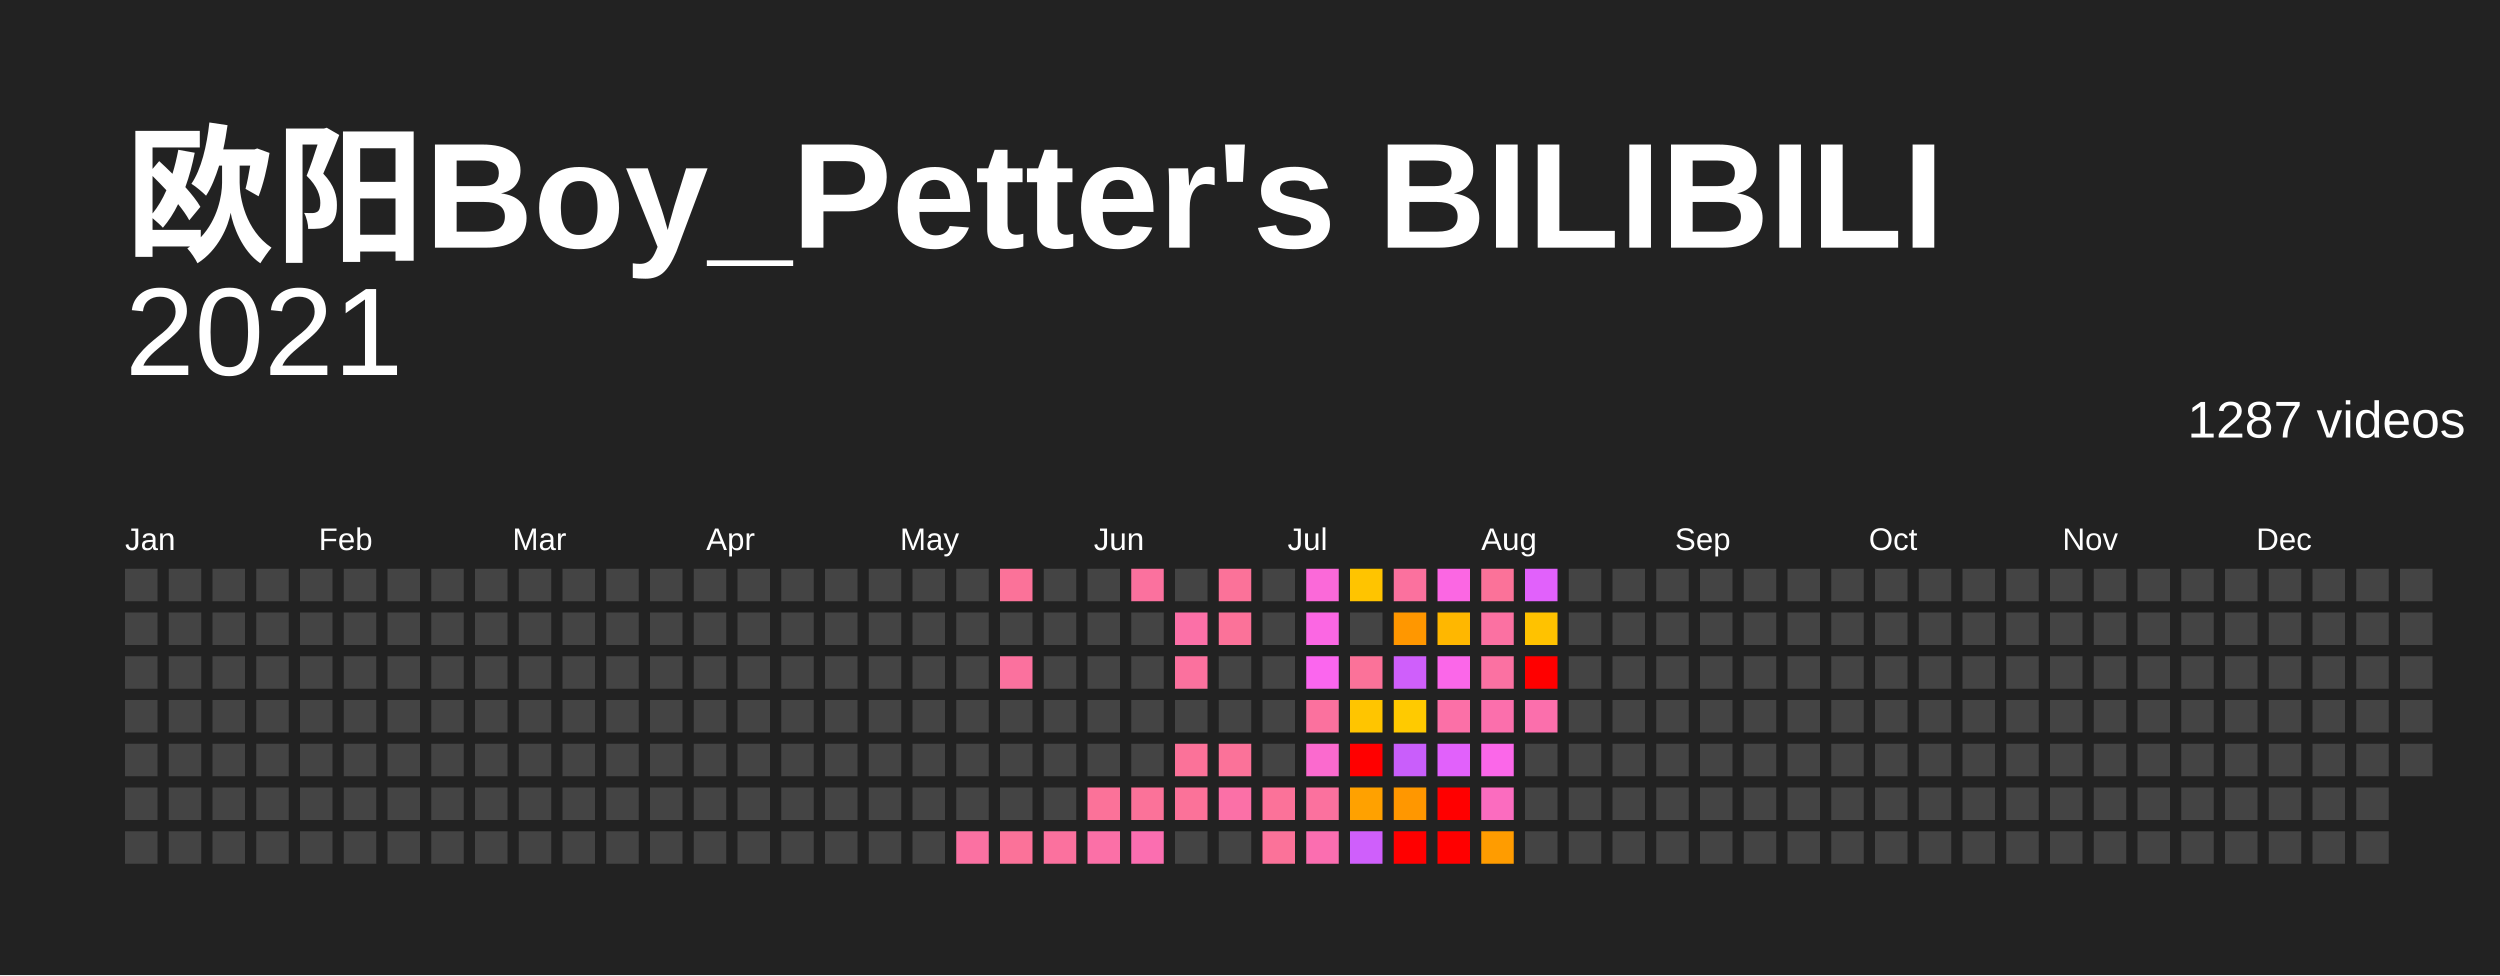
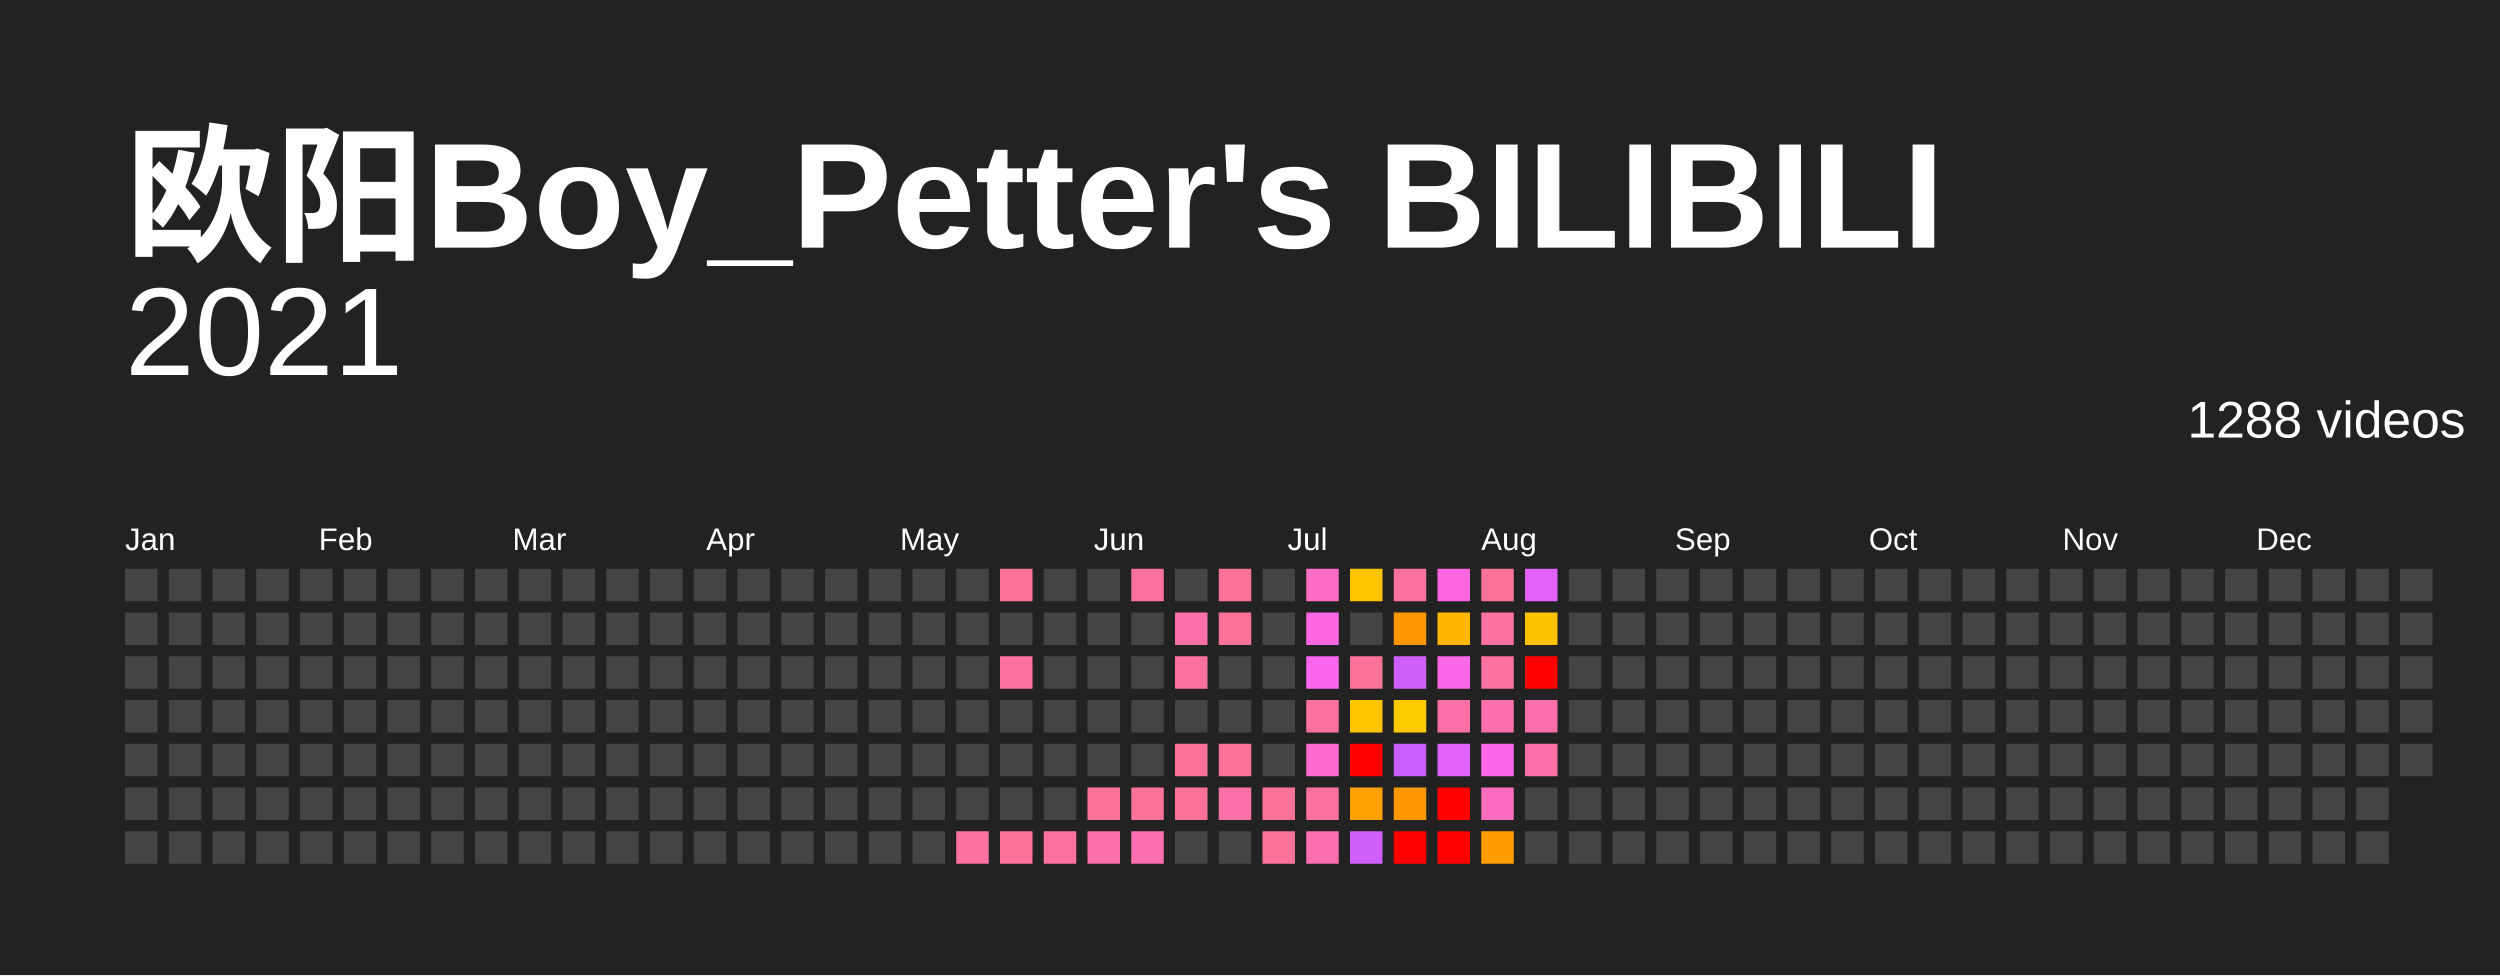
<svg xmlns="http://www.w3.org/2000/svg" baseProfile="full" height="78mm" version="1.1" viewBox="0,0,200,78" width="200mm">
  <defs />
  <rect fill="#222222" height="78" width="200" x="0" y="0" />
  <text fill="#FFFFFF" style="font-size:12px; font-family:Arial; font-weight:bold;" x="10" y="20">欧阳Boy_Petter's BILIBILI</text>
  <text alignment-baseline="hanging" fill="#FFFFFF" style="font-size:10.0px; font-family:Arial;" x="10" y="30">2021</text>
-   <text alignment-baseline="hanging" fill="#FFFFFF" style="font-size:4.125px; font-family:Arial;" x="175" y="35">1287 videos</text>
+   <text alignment-baseline="hanging" fill="#FFFFFF" style="font-size:4.125px; font-family:Arial;" x="175" y="35">1288 videos</text>
  <text fill="#FFFFFF" style="font-size:2.5px; font-family:Arial" x="10.0" y="44">Jan</text>
  <text fill="#FFFFFF" style="font-size:2.5px; font-family:Arial" x="25.5" y="44">Feb</text>
  <text fill="#FFFFFF" style="font-size:2.5px; font-family:Arial" x="41.0" y="44">Mar</text>
  <text fill="#FFFFFF" style="font-size:2.5px; font-family:Arial" x="56.5" y="44">Apr</text>
  <text fill="#FFFFFF" style="font-size:2.5px; font-family:Arial" x="72.0" y="44">May</text>
  <text fill="#FFFFFF" style="font-size:2.5px; font-family:Arial" x="87.5" y="44">Jun</text>
  <text fill="#FFFFFF" style="font-size:2.5px; font-family:Arial" x="103.0" y="44">Jul</text>
  <text fill="#FFFFFF" style="font-size:2.5px; font-family:Arial" x="118.5" y="44">Aug</text>
  <text fill="#FFFFFF" style="font-size:2.5px; font-family:Arial" x="134.0" y="44">Sep</text>
  <text fill="#FFFFFF" style="font-size:2.5px; font-family:Arial" x="149.5" y="44">Oct</text>
  <text fill="#FFFFFF" style="font-size:2.5px; font-family:Arial" x="165.0" y="44">Nov</text>
  <text fill="#FFFFFF" style="font-size:2.5px; font-family:Arial" x="180.5" y="44">Dec</text>
  <rect fill="#444444" height="2.6" width="2.6" x="10.0" y="45.5" />
  <rect fill="#444444" height="2.6" width="2.6" x="10.0" y="49.0" />
  <rect fill="#444444" height="2.6" width="2.6" x="10.0" y="52.5" />
  <rect fill="#444444" height="2.6" width="2.6" x="10.0" y="56.0" />
  <rect fill="#444444" height="2.6" width="2.6" x="10.0" y="59.5" />
  <rect fill="#444444" height="2.6" width="2.6" x="10.0" y="63.0" />
  <rect fill="#444444" height="2.6" width="2.6" x="10.0" y="66.5" />
  <rect fill="#444444" height="2.6" width="2.6" x="13.5" y="45.5" />
  <rect fill="#444444" height="2.6" width="2.6" x="13.5" y="49.0" />
  <rect fill="#444444" height="2.6" width="2.6" x="13.5" y="52.5" />
  <rect fill="#444444" height="2.6" width="2.6" x="13.5" y="56.0" />
  <rect fill="#444444" height="2.6" width="2.6" x="13.5" y="59.5" />
  <rect fill="#444444" height="2.6" width="2.6" x="13.5" y="63.0" />
  <rect fill="#444444" height="2.6" width="2.6" x="13.5" y="66.5" />
  <rect fill="#444444" height="2.6" width="2.6" x="17.0" y="45.5" />
  <rect fill="#444444" height="2.6" width="2.6" x="17.0" y="49.0" />
  <rect fill="#444444" height="2.6" width="2.6" x="17.0" y="52.5" />
  <rect fill="#444444" height="2.6" width="2.6" x="17.0" y="56.0" />
  <rect fill="#444444" height="2.6" width="2.6" x="17.0" y="59.5" />
  <rect fill="#444444" height="2.6" width="2.6" x="17.0" y="63.0" />
  <rect fill="#444444" height="2.6" width="2.6" x="17.0" y="66.5" />
  <rect fill="#444444" height="2.6" width="2.6" x="20.5" y="45.5" />
  <rect fill="#444444" height="2.6" width="2.6" x="20.5" y="49.0" />
  <rect fill="#444444" height="2.6" width="2.6" x="20.5" y="52.5" />
  <rect fill="#444444" height="2.6" width="2.6" x="20.5" y="56.0" />
  <rect fill="#444444" height="2.6" width="2.6" x="20.5" y="59.5" />
  <rect fill="#444444" height="2.6" width="2.6" x="20.5" y="63.0" />
  <rect fill="#444444" height="2.6" width="2.6" x="20.5" y="66.5" />
  <rect fill="#444444" height="2.6" width="2.6" x="24.0" y="45.5" />
  <rect fill="#444444" height="2.6" width="2.6" x="24.0" y="49.0" />
  <rect fill="#444444" height="2.6" width="2.6" x="24.0" y="52.5" />
  <rect fill="#444444" height="2.6" width="2.6" x="24.0" y="56.0" />
  <rect fill="#444444" height="2.6" width="2.6" x="24.0" y="59.5" />
  <rect fill="#444444" height="2.6" width="2.6" x="24.0" y="63.0" />
  <rect fill="#444444" height="2.6" width="2.6" x="24.0" y="66.5" />
  <rect fill="#444444" height="2.6" width="2.6" x="27.5" y="45.5" />
  <rect fill="#444444" height="2.6" width="2.6" x="27.5" y="49.0" />
  <rect fill="#444444" height="2.6" width="2.6" x="27.5" y="52.5" />
  <rect fill="#444444" height="2.6" width="2.6" x="27.5" y="56.0" />
  <rect fill="#444444" height="2.6" width="2.6" x="27.5" y="59.5" />
  <rect fill="#444444" height="2.6" width="2.6" x="27.5" y="63.0" />
  <rect fill="#444444" height="2.6" width="2.6" x="27.5" y="66.5" />
  <rect fill="#444444" height="2.6" width="2.6" x="31.0" y="45.5" />
  <rect fill="#444444" height="2.6" width="2.6" x="31.0" y="49.0" />
  <rect fill="#444444" height="2.6" width="2.6" x="31.0" y="52.5" />
  <rect fill="#444444" height="2.6" width="2.6" x="31.0" y="56.0" />
  <rect fill="#444444" height="2.6" width="2.6" x="31.0" y="59.5" />
  <rect fill="#444444" height="2.6" width="2.6" x="31.0" y="63.0" />
  <rect fill="#444444" height="2.6" width="2.6" x="31.0" y="66.5" />
  <rect fill="#444444" height="2.6" width="2.6" x="34.5" y="45.5" />
  <rect fill="#444444" height="2.6" width="2.6" x="34.5" y="49.0" />
  <rect fill="#444444" height="2.6" width="2.6" x="34.5" y="52.5" />
  <rect fill="#444444" height="2.6" width="2.6" x="34.5" y="56.0" />
  <rect fill="#444444" height="2.6" width="2.6" x="34.5" y="59.5" />
  <rect fill="#444444" height="2.6" width="2.6" x="34.5" y="63.0" />
  <rect fill="#444444" height="2.6" width="2.6" x="34.5" y="66.5" />
  <rect fill="#444444" height="2.6" width="2.6" x="38.0" y="45.5" />
  <rect fill="#444444" height="2.6" width="2.6" x="38.0" y="49.0" />
  <rect fill="#444444" height="2.6" width="2.6" x="38.0" y="52.5" />
  <rect fill="#444444" height="2.6" width="2.6" x="38.0" y="56.0" />
  <rect fill="#444444" height="2.6" width="2.6" x="38.0" y="59.5" />
  <rect fill="#444444" height="2.6" width="2.6" x="38.0" y="63.0" />
  <rect fill="#444444" height="2.6" width="2.6" x="38.0" y="66.5" />
  <rect fill="#444444" height="2.6" width="2.6" x="41.5" y="45.5" />
  <rect fill="#444444" height="2.6" width="2.6" x="41.5" y="49.0" />
  <rect fill="#444444" height="2.6" width="2.6" x="41.5" y="52.5" />
  <rect fill="#444444" height="2.6" width="2.6" x="41.5" y="56.0" />
  <rect fill="#444444" height="2.6" width="2.6" x="41.5" y="59.5" />
  <rect fill="#444444" height="2.6" width="2.6" x="41.5" y="63.0" />
  <rect fill="#444444" height="2.6" width="2.6" x="41.5" y="66.5" />
  <rect fill="#444444" height="2.6" width="2.6" x="45.0" y="45.5" />
  <rect fill="#444444" height="2.6" width="2.6" x="45.0" y="49.0" />
  <rect fill="#444444" height="2.6" width="2.6" x="45.0" y="52.5" />
  <rect fill="#444444" height="2.6" width="2.6" x="45.0" y="56.0" />
  <rect fill="#444444" height="2.6" width="2.6" x="45.0" y="59.5" />
  <rect fill="#444444" height="2.6" width="2.6" x="45.0" y="63.0" />
  <rect fill="#444444" height="2.6" width="2.6" x="45.0" y="66.5" />
  <rect fill="#444444" height="2.6" width="2.6" x="48.5" y="45.5" />
  <rect fill="#444444" height="2.6" width="2.6" x="48.5" y="49.0" />
  <rect fill="#444444" height="2.6" width="2.6" x="48.5" y="52.5" />
  <rect fill="#444444" height="2.6" width="2.6" x="48.5" y="56.0" />
  <rect fill="#444444" height="2.6" width="2.6" x="48.5" y="59.5" />
  <rect fill="#444444" height="2.6" width="2.6" x="48.5" y="63.0" />
  <rect fill="#444444" height="2.6" width="2.6" x="48.5" y="66.5" />
  <rect fill="#444444" height="2.6" width="2.6" x="52.0" y="45.5" />
  <rect fill="#444444" height="2.6" width="2.6" x="52.0" y="49.0" />
  <rect fill="#444444" height="2.6" width="2.6" x="52.0" y="52.5" />
  <rect fill="#444444" height="2.6" width="2.6" x="52.0" y="56.0" />
  <rect fill="#444444" height="2.6" width="2.6" x="52.0" y="59.5" />
  <rect fill="#444444" height="2.6" width="2.6" x="52.0" y="63.0" />
  <rect fill="#444444" height="2.6" width="2.6" x="52.0" y="66.5" />
  <rect fill="#444444" height="2.6" width="2.6" x="55.5" y="45.5" />
  <rect fill="#444444" height="2.6" width="2.6" x="55.5" y="49.0" />
  <rect fill="#444444" height="2.6" width="2.6" x="55.5" y="52.5" />
  <rect fill="#444444" height="2.6" width="2.6" x="55.5" y="56.0" />
  <rect fill="#444444" height="2.6" width="2.6" x="55.5" y="59.5" />
  <rect fill="#444444" height="2.6" width="2.6" x="55.5" y="63.0" />
  <rect fill="#444444" height="2.6" width="2.6" x="55.5" y="66.5" />
  <rect fill="#444444" height="2.6" width="2.6" x="59.0" y="45.5" />
  <rect fill="#444444" height="2.6" width="2.6" x="59.0" y="49.0" />
  <rect fill="#444444" height="2.6" width="2.6" x="59.0" y="52.5" />
  <rect fill="#444444" height="2.6" width="2.6" x="59.0" y="56.0" />
  <rect fill="#444444" height="2.6" width="2.6" x="59.0" y="59.5" />
  <rect fill="#444444" height="2.6" width="2.6" x="59.0" y="63.0" />
  <rect fill="#444444" height="2.6" width="2.6" x="59.0" y="66.5" />
  <rect fill="#444444" height="2.6" width="2.6" x="62.5" y="45.5" />
  <rect fill="#444444" height="2.6" width="2.6" x="62.5" y="49.0" />
  <rect fill="#444444" height="2.6" width="2.6" x="62.5" y="52.5" />
  <rect fill="#444444" height="2.6" width="2.6" x="62.5" y="56.0" />
  <rect fill="#444444" height="2.6" width="2.6" x="62.5" y="59.5" />
  <rect fill="#444444" height="2.6" width="2.6" x="62.5" y="63.0" />
  <rect fill="#444444" height="2.6" width="2.6" x="62.5" y="66.5" />
  <rect fill="#444444" height="2.6" width="2.6" x="66.0" y="45.5" />
  <rect fill="#444444" height="2.6" width="2.6" x="66.0" y="49.0" />
  <rect fill="#444444" height="2.6" width="2.6" x="66.0" y="52.5" />
  <rect fill="#444444" height="2.6" width="2.6" x="66.0" y="56.0" />
  <rect fill="#444444" height="2.6" width="2.6" x="66.0" y="59.5" />
  <rect fill="#444444" height="2.6" width="2.6" x="66.0" y="63.0" />
  <rect fill="#444444" height="2.6" width="2.6" x="66.0" y="66.5" />
  <rect fill="#444444" height="2.6" width="2.6" x="69.5" y="45.5" />
  <rect fill="#444444" height="2.6" width="2.6" x="69.5" y="49.0" />
  <rect fill="#444444" height="2.6" width="2.6" x="69.5" y="52.5" />
  <rect fill="#444444" height="2.6" width="2.6" x="69.5" y="56.0" />
  <rect fill="#444444" height="2.6" width="2.6" x="69.5" y="59.5" />
  <rect fill="#444444" height="2.6" width="2.6" x="69.5" y="63.0" />
  <rect fill="#444444" height="2.6" width="2.6" x="69.5" y="66.5" />
  <rect fill="#444444" height="2.6" width="2.6" x="73.0" y="45.5" />
  <rect fill="#444444" height="2.6" width="2.6" x="73.0" y="49.0" />
  <rect fill="#444444" height="2.6" width="2.6" x="73.0" y="52.5" />
  <rect fill="#444444" height="2.6" width="2.6" x="73.0" y="56.0" />
  <rect fill="#444444" height="2.6" width="2.6" x="73.0" y="59.5" />
  <rect fill="#444444" height="2.6" width="2.6" x="73.0" y="63.0" />
  <rect fill="#444444" height="2.6" width="2.6" x="73.0" y="66.5" />
  <rect fill="#444444" height="2.6" width="2.6" x="76.5" y="45.5" />
  <rect fill="#444444" height="2.6" width="2.6" x="76.5" y="49.0" />
  <rect fill="#444444" height="2.6" width="2.6" x="76.5" y="52.5" />
  <rect fill="#444444" height="2.6" width="2.6" x="76.5" y="56.0" />
  <rect fill="#444444" height="2.6" width="2.6" x="76.5" y="59.5" />
  <rect fill="#444444" height="2.6" width="2.6" x="76.5" y="63.0" />
  <rect fill="#fb71a2" height="2.6" width="2.6" x="76.5" y="66.5" />
  <rect fill="#fb7299" height="2.6" width="2.6" x="80.0" y="45.5" />
  <rect fill="#444444" height="2.6" width="2.6" x="80.0" y="49.0" />
  <rect fill="#fb719e" height="2.6" width="2.6" x="80.0" y="52.5" />
  <rect fill="#444444" height="2.6" width="2.6" x="80.0" y="56.0" />
  <rect fill="#444444" height="2.6" width="2.6" x="80.0" y="59.5" />
  <rect fill="#444444" height="2.6" width="2.6" x="80.0" y="63.0" />
  <rect fill="#fb7299" height="2.6" width="2.6" x="80.0" y="66.5" />
  <rect fill="#444444" height="2.6" width="2.6" x="83.5" y="45.5" />
  <rect fill="#444444" height="2.6" width="2.6" x="83.5" y="49.0" />
  <rect fill="#444444" height="2.6" width="2.6" x="83.5" y="52.5" />
  <rect fill="#444444" height="2.6" width="2.6" x="83.5" y="56.0" />
  <rect fill="#444444" height="2.6" width="2.6" x="83.5" y="59.5" />
  <rect fill="#444444" height="2.6" width="2.6" x="83.5" y="63.0" />
  <rect fill="#fb719e" height="2.6" width="2.6" x="83.5" y="66.5" />
  <rect fill="#444444" height="2.6" width="2.6" x="87.0" y="45.5" />
  <rect fill="#444444" height="2.6" width="2.6" x="87.0" y="49.0" />
  <rect fill="#444444" height="2.6" width="2.6" x="87.0" y="52.5" />
  <rect fill="#444444" height="2.6" width="2.6" x="87.0" y="56.0" />
  <rect fill="#444444" height="2.6" width="2.6" x="87.0" y="59.5" />
  <rect fill="#fb7299" height="2.6" width="2.6" x="87.0" y="63.0" />
  <rect fill="#fb70a7" height="2.6" width="2.6" x="87.0" y="66.5" />
  <rect fill="#fb719e" height="2.6" width="2.6" x="90.5" y="45.5" />
  <rect fill="#444444" height="2.6" width="2.6" x="90.5" y="49.0" />
  <rect fill="#444444" height="2.6" width="2.6" x="90.5" y="52.5" />
  <rect fill="#444444" height="2.6" width="2.6" x="90.5" y="56.0" />
  <rect fill="#444444" height="2.6" width="2.6" x="90.5" y="59.5" />
  <rect fill="#fb7299" height="2.6" width="2.6" x="90.5" y="63.0" />
  <rect fill="#fb6eb0" height="2.6" width="2.6" x="90.5" y="66.5" />
  <rect fill="#444444" height="2.6" width="2.6" x="94.0" y="45.5" />
  <rect fill="#fb70a7" height="2.6" width="2.6" x="94.0" y="49.0" />
  <rect fill="#fb719e" height="2.6" width="2.6" x="94.0" y="52.5" />
  <rect fill="#444444" height="2.6" width="2.6" x="94.0" y="56.0" />
  <rect fill="#fb7299" height="2.6" width="2.6" x="94.0" y="59.5" />
  <rect fill="#fb7299" height="2.6" width="2.6" x="94.0" y="63.0" />
  <rect fill="#444444" height="2.6" width="2.6" x="94.0" y="66.5" />
  <rect fill="#fb7299" height="2.6" width="2.6" x="97.5" y="45.5" />
  <rect fill="#fb7299" height="2.6" width="2.6" x="97.5" y="49.0" />
  <rect fill="#444444" height="2.6" width="2.6" x="97.5" y="52.5" />
  <rect fill="#444444" height="2.6" width="2.6" x="97.5" y="56.0" />
  <rect fill="#fb7299" height="2.6" width="2.6" x="97.5" y="59.5" />
  <rect fill="#fb70a7" height="2.6" width="2.6" x="97.5" y="63.0" />
  <rect fill="#444444" height="2.6" width="2.6" x="97.5" y="66.5" />
  <rect fill="#444444" height="2.6" width="2.6" x="101.0" y="45.5" />
  <rect fill="#444444" height="2.6" width="2.6" x="101.0" y="49.0" />
  <rect fill="#444444" height="2.6" width="2.6" x="101.0" y="52.5" />
  <rect fill="#444444" height="2.6" width="2.6" x="101.0" y="56.0" />
  <rect fill="#444444" height="2.6" width="2.6" x="101.0" y="59.5" />
  <rect fill="#fb7299" height="2.6" width="2.6" x="101.0" y="63.0" />
  <rect fill="#fb7299" height="2.6" width="2.6" x="101.0" y="66.5" />
-   <rect fill="#fb69d9" height="2.6" width="2.6" x="104.5" y="45.5" />
+   <rect fill="#fb6cc4" height="2.6" width="2.6" x="104.5" y="45.5" />
  <rect fill="#fb67e3" height="2.6" width="2.6" x="104.5" y="49.0" />
  <rect fill="#fb66ee" height="2.6" width="2.6" x="104.5" y="52.5" />
  <rect fill="#fb719e" height="2.6" width="2.6" x="104.5" y="56.0" />
  <rect fill="#fb6ace" height="2.6" width="2.6" x="104.5" y="59.5" />
  <rect fill="#fb719e" height="2.6" width="2.6" x="104.5" y="63.0" />
  <rect fill="#fb6eb0" height="2.6" width="2.6" x="104.5" y="66.5" />
  <rect fill="#ffc400" height="2.6" width="2.6" x="108.0" y="45.5" />
  <rect fill="#444444" height="2.6" width="2.6" x="108.0" y="49.0" />
  <rect fill="#fb7299" height="2.6" width="2.6" x="108.0" y="52.5" />
  <rect fill="#ffc500" height="2.6" width="2.6" x="108.0" y="56.0" />
  <rect fill="red" height="2.6" width="2.6" x="108.0" y="59.5" />
  <rect fill="#ffa100" height="2.6" width="2.6" x="108.0" y="63.0" />
  <rect fill="#cf5ffb" height="2.6" width="2.6" x="108.0" y="66.5" />
  <rect fill="#fb719e" height="2.6" width="2.6" x="111.5" y="45.5" />
  <rect fill="#ff9700" height="2.6" width="2.6" x="111.5" y="49.0" />
  <rect fill="#cf5ffb" height="2.6" width="2.6" x="111.5" y="52.5" />
  <rect fill="#ffca00" height="2.6" width="2.6" x="111.5" y="56.0" />
  <rect fill="#c95efb" height="2.6" width="2.6" x="111.5" y="59.5" />
  <rect fill="#ff9700" height="2.6" width="2.6" x="111.5" y="63.0" />
  <rect fill="red" height="2.6" width="2.6" x="111.5" y="66.5" />
  <rect fill="#fb67e3" height="2.6" width="2.6" x="115.0" y="45.5" />
  <rect fill="#ffb700" height="2.6" width="2.6" x="115.0" y="49.0" />
  <rect fill="#fb67e9" height="2.6" width="2.6" x="115.0" y="52.5" />
  <rect fill="#fb70a7" height="2.6" width="2.6" x="115.0" y="56.0" />
  <rect fill="#e161fb" height="2.6" width="2.6" x="115.0" y="59.5" />
  <rect fill="red" height="2.6" width="2.6" x="115.0" y="63.0" />
  <rect fill="red" height="2.6" width="2.6" x="115.0" y="66.5" />
  <rect fill="#fb7299" height="2.6" width="2.6" x="118.5" y="45.5" />
  <rect fill="#fb71a2" height="2.6" width="2.6" x="118.5" y="49.0" />
  <rect fill="#fb71a2" height="2.6" width="2.6" x="118.5" y="52.5" />
  <rect fill="#fb6fac" height="2.6" width="2.6" x="118.5" y="56.0" />
  <rect fill="#fb67e9" height="2.6" width="2.6" x="118.5" y="59.5" />
  <rect fill="#fb6cbf" height="2.6" width="2.6" x="118.5" y="63.0" />
  <rect fill="#ff9c00" height="2.6" width="2.6" x="118.5" y="66.5" />
  <rect fill="#e161fb" height="2.6" width="2.6" x="122.0" y="45.5" />
  <rect fill="#ffc200" height="2.6" width="2.6" x="122.0" y="49.0" />
  <rect fill="red" height="2.6" width="2.6" x="122.0" y="52.5" />
  <rect fill="#fb6fac" height="2.6" width="2.6" x="122.0" y="56.0" />
-   <rect fill="#444444" height="2.6" width="2.6" x="122.0" y="59.5" />
+   <rect fill="#fb70a7" height="2.6" width="2.6" x="122.0" y="59.5" />
  <rect fill="#444444" height="2.6" width="2.6" x="122.0" y="63.0" />
  <rect fill="#444444" height="2.6" width="2.6" x="122.0" y="66.5" />
  <rect fill="#444444" height="2.6" width="2.6" x="125.5" y="45.5" />
  <rect fill="#444444" height="2.6" width="2.6" x="125.5" y="49.0" />
  <rect fill="#444444" height="2.6" width="2.6" x="125.5" y="52.5" />
  <rect fill="#444444" height="2.6" width="2.6" x="125.5" y="56.0" />
  <rect fill="#444444" height="2.6" width="2.6" x="125.5" y="59.5" />
  <rect fill="#444444" height="2.6" width="2.6" x="125.5" y="63.0" />
  <rect fill="#444444" height="2.6" width="2.6" x="125.5" y="66.5" />
  <rect fill="#444444" height="2.6" width="2.6" x="129.0" y="45.5" />
  <rect fill="#444444" height="2.6" width="2.6" x="129.0" y="49.0" />
  <rect fill="#444444" height="2.6" width="2.6" x="129.0" y="52.5" />
  <rect fill="#444444" height="2.6" width="2.6" x="129.0" y="56.0" />
  <rect fill="#444444" height="2.6" width="2.6" x="129.0" y="59.5" />
  <rect fill="#444444" height="2.6" width="2.6" x="129.0" y="63.0" />
  <rect fill="#444444" height="2.6" width="2.6" x="129.0" y="66.5" />
  <rect fill="#444444" height="2.6" width="2.6" x="132.5" y="45.5" />
  <rect fill="#444444" height="2.6" width="2.6" x="132.5" y="49.0" />
  <rect fill="#444444" height="2.6" width="2.6" x="132.5" y="52.5" />
  <rect fill="#444444" height="2.6" width="2.6" x="132.5" y="56.0" />
  <rect fill="#444444" height="2.6" width="2.6" x="132.5" y="59.5" />
  <rect fill="#444444" height="2.6" width="2.6" x="132.5" y="63.0" />
  <rect fill="#444444" height="2.6" width="2.6" x="132.5" y="66.5" />
  <rect fill="#444444" height="2.6" width="2.6" x="136.0" y="45.5" />
  <rect fill="#444444" height="2.6" width="2.6" x="136.0" y="49.0" />
  <rect fill="#444444" height="2.6" width="2.6" x="136.0" y="52.5" />
  <rect fill="#444444" height="2.6" width="2.6" x="136.0" y="56.0" />
  <rect fill="#444444" height="2.6" width="2.6" x="136.0" y="59.5" />
  <rect fill="#444444" height="2.6" width="2.6" x="136.0" y="63.0" />
  <rect fill="#444444" height="2.6" width="2.6" x="136.0" y="66.5" />
  <rect fill="#444444" height="2.6" width="2.6" x="139.5" y="45.5" />
  <rect fill="#444444" height="2.6" width="2.6" x="139.5" y="49.0" />
  <rect fill="#444444" height="2.6" width="2.6" x="139.5" y="52.5" />
  <rect fill="#444444" height="2.6" width="2.6" x="139.5" y="56.0" />
  <rect fill="#444444" height="2.6" width="2.6" x="139.5" y="59.5" />
  <rect fill="#444444" height="2.6" width="2.6" x="139.5" y="63.0" />
  <rect fill="#444444" height="2.6" width="2.6" x="139.5" y="66.5" />
  <rect fill="#444444" height="2.6" width="2.6" x="143.0" y="45.5" />
  <rect fill="#444444" height="2.6" width="2.6" x="143.0" y="49.0" />
  <rect fill="#444444" height="2.6" width="2.6" x="143.0" y="52.5" />
  <rect fill="#444444" height="2.6" width="2.6" x="143.0" y="56.0" />
  <rect fill="#444444" height="2.6" width="2.6" x="143.0" y="59.5" />
  <rect fill="#444444" height="2.6" width="2.6" x="143.0" y="63.0" />
  <rect fill="#444444" height="2.6" width="2.6" x="143.0" y="66.5" />
  <rect fill="#444444" height="2.6" width="2.6" x="146.5" y="45.5" />
  <rect fill="#444444" height="2.6" width="2.6" x="146.5" y="49.0" />
  <rect fill="#444444" height="2.6" width="2.6" x="146.5" y="52.5" />
  <rect fill="#444444" height="2.6" width="2.6" x="146.5" y="56.0" />
  <rect fill="#444444" height="2.6" width="2.6" x="146.5" y="59.5" />
  <rect fill="#444444" height="2.6" width="2.6" x="146.5" y="63.0" />
  <rect fill="#444444" height="2.6" width="2.6" x="146.5" y="66.5" />
  <rect fill="#444444" height="2.6" width="2.6" x="150.0" y="45.5" />
  <rect fill="#444444" height="2.6" width="2.6" x="150.0" y="49.0" />
  <rect fill="#444444" height="2.6" width="2.6" x="150.0" y="52.5" />
  <rect fill="#444444" height="2.6" width="2.6" x="150.0" y="56.0" />
  <rect fill="#444444" height="2.6" width="2.6" x="150.0" y="59.5" />
  <rect fill="#444444" height="2.6" width="2.6" x="150.0" y="63.0" />
  <rect fill="#444444" height="2.6" width="2.6" x="150.0" y="66.5" />
  <rect fill="#444444" height="2.6" width="2.6" x="153.5" y="45.5" />
  <rect fill="#444444" height="2.6" width="2.6" x="153.5" y="49.0" />
  <rect fill="#444444" height="2.6" width="2.6" x="153.5" y="52.5" />
  <rect fill="#444444" height="2.6" width="2.6" x="153.5" y="56.0" />
  <rect fill="#444444" height="2.6" width="2.6" x="153.5" y="59.5" />
  <rect fill="#444444" height="2.6" width="2.6" x="153.5" y="63.0" />
  <rect fill="#444444" height="2.6" width="2.6" x="153.5" y="66.5" />
  <rect fill="#444444" height="2.6" width="2.6" x="157.0" y="45.5" />
  <rect fill="#444444" height="2.6" width="2.6" x="157.0" y="49.0" />
  <rect fill="#444444" height="2.6" width="2.6" x="157.0" y="52.5" />
  <rect fill="#444444" height="2.6" width="2.6" x="157.0" y="56.0" />
  <rect fill="#444444" height="2.6" width="2.6" x="157.0" y="59.5" />
  <rect fill="#444444" height="2.6" width="2.6" x="157.0" y="63.0" />
  <rect fill="#444444" height="2.6" width="2.6" x="157.0" y="66.5" />
  <rect fill="#444444" height="2.6" width="2.6" x="160.5" y="45.5" />
  <rect fill="#444444" height="2.6" width="2.6" x="160.5" y="49.0" />
  <rect fill="#444444" height="2.6" width="2.6" x="160.5" y="52.5" />
  <rect fill="#444444" height="2.6" width="2.6" x="160.5" y="56.0" />
  <rect fill="#444444" height="2.6" width="2.6" x="160.5" y="59.5" />
  <rect fill="#444444" height="2.6" width="2.6" x="160.5" y="63.0" />
  <rect fill="#444444" height="2.6" width="2.6" x="160.5" y="66.5" />
  <rect fill="#444444" height="2.6" width="2.6" x="164.0" y="45.5" />
  <rect fill="#444444" height="2.6" width="2.6" x="164.0" y="49.0" />
  <rect fill="#444444" height="2.6" width="2.6" x="164.0" y="52.5" />
  <rect fill="#444444" height="2.6" width="2.6" x="164.0" y="56.0" />
  <rect fill="#444444" height="2.6" width="2.6" x="164.0" y="59.5" />
  <rect fill="#444444" height="2.6" width="2.6" x="164.0" y="63.0" />
  <rect fill="#444444" height="2.6" width="2.6" x="164.0" y="66.5" />
  <rect fill="#444444" height="2.6" width="2.6" x="167.5" y="45.5" />
  <rect fill="#444444" height="2.6" width="2.6" x="167.5" y="49.0" />
  <rect fill="#444444" height="2.6" width="2.6" x="167.5" y="52.5" />
  <rect fill="#444444" height="2.6" width="2.6" x="167.5" y="56.0" />
  <rect fill="#444444" height="2.6" width="2.6" x="167.5" y="59.5" />
  <rect fill="#444444" height="2.6" width="2.6" x="167.5" y="63.0" />
  <rect fill="#444444" height="2.6" width="2.6" x="167.5" y="66.5" />
  <rect fill="#444444" height="2.6" width="2.6" x="171.0" y="45.5" />
  <rect fill="#444444" height="2.6" width="2.6" x="171.0" y="49.0" />
  <rect fill="#444444" height="2.6" width="2.6" x="171.0" y="52.5" />
  <rect fill="#444444" height="2.6" width="2.6" x="171.0" y="56.0" />
  <rect fill="#444444" height="2.6" width="2.6" x="171.0" y="59.5" />
  <rect fill="#444444" height="2.6" width="2.6" x="171.0" y="63.0" />
  <rect fill="#444444" height="2.6" width="2.6" x="171.0" y="66.5" />
  <rect fill="#444444" height="2.6" width="2.6" x="174.5" y="45.5" />
  <rect fill="#444444" height="2.6" width="2.6" x="174.5" y="49.0" />
  <rect fill="#444444" height="2.6" width="2.6" x="174.5" y="52.5" />
  <rect fill="#444444" height="2.6" width="2.6" x="174.5" y="56.0" />
  <rect fill="#444444" height="2.6" width="2.6" x="174.5" y="59.5" />
  <rect fill="#444444" height="2.6" width="2.6" x="174.5" y="63.0" />
  <rect fill="#444444" height="2.6" width="2.6" x="174.5" y="66.5" />
  <rect fill="#444444" height="2.6" width="2.6" x="178.0" y="45.5" />
  <rect fill="#444444" height="2.6" width="2.6" x="178.0" y="49.0" />
  <rect fill="#444444" height="2.6" width="2.6" x="178.0" y="52.5" />
  <rect fill="#444444" height="2.6" width="2.6" x="178.0" y="56.0" />
  <rect fill="#444444" height="2.6" width="2.6" x="178.0" y="59.5" />
  <rect fill="#444444" height="2.6" width="2.6" x="178.0" y="63.0" />
  <rect fill="#444444" height="2.6" width="2.6" x="178.0" y="66.5" />
  <rect fill="#444444" height="2.6" width="2.6" x="181.5" y="45.5" />
  <rect fill="#444444" height="2.6" width="2.6" x="181.5" y="49.0" />
  <rect fill="#444444" height="2.6" width="2.6" x="181.5" y="52.5" />
  <rect fill="#444444" height="2.6" width="2.6" x="181.5" y="56.0" />
  <rect fill="#444444" height="2.6" width="2.6" x="181.5" y="59.5" />
  <rect fill="#444444" height="2.6" width="2.6" x="181.5" y="63.0" />
  <rect fill="#444444" height="2.6" width="2.6" x="181.5" y="66.5" />
  <rect fill="#444444" height="2.6" width="2.6" x="185.0" y="45.5" />
  <rect fill="#444444" height="2.6" width="2.6" x="185.0" y="49.0" />
  <rect fill="#444444" height="2.6" width="2.6" x="185.0" y="52.5" />
  <rect fill="#444444" height="2.6" width="2.6" x="185.0" y="56.0" />
  <rect fill="#444444" height="2.6" width="2.6" x="185.0" y="59.5" />
  <rect fill="#444444" height="2.6" width="2.6" x="185.0" y="63.0" />
  <rect fill="#444444" height="2.6" width="2.6" x="185.0" y="66.5" />
  <rect fill="#444444" height="2.6" width="2.6" x="188.5" y="45.5" />
  <rect fill="#444444" height="2.6" width="2.6" x="188.5" y="49.0" />
  <rect fill="#444444" height="2.6" width="2.6" x="188.5" y="52.5" />
  <rect fill="#444444" height="2.6" width="2.6" x="188.5" y="56.0" />
  <rect fill="#444444" height="2.6" width="2.6" x="188.5" y="59.5" />
  <rect fill="#444444" height="2.6" width="2.6" x="188.5" y="63.0" />
  <rect fill="#444444" height="2.6" width="2.6" x="188.5" y="66.5" />
  <rect fill="#444444" height="2.6" width="2.6" x="192.0" y="45.5" />
  <rect fill="#444444" height="2.6" width="2.6" x="192.0" y="49.0" />
  <rect fill="#444444" height="2.6" width="2.6" x="192.0" y="52.5" />
  <rect fill="#444444" height="2.6" width="2.6" x="192.0" y="56.0" />
  <rect fill="#444444" height="2.6" width="2.6" x="192.0" y="59.5" />
</svg>
